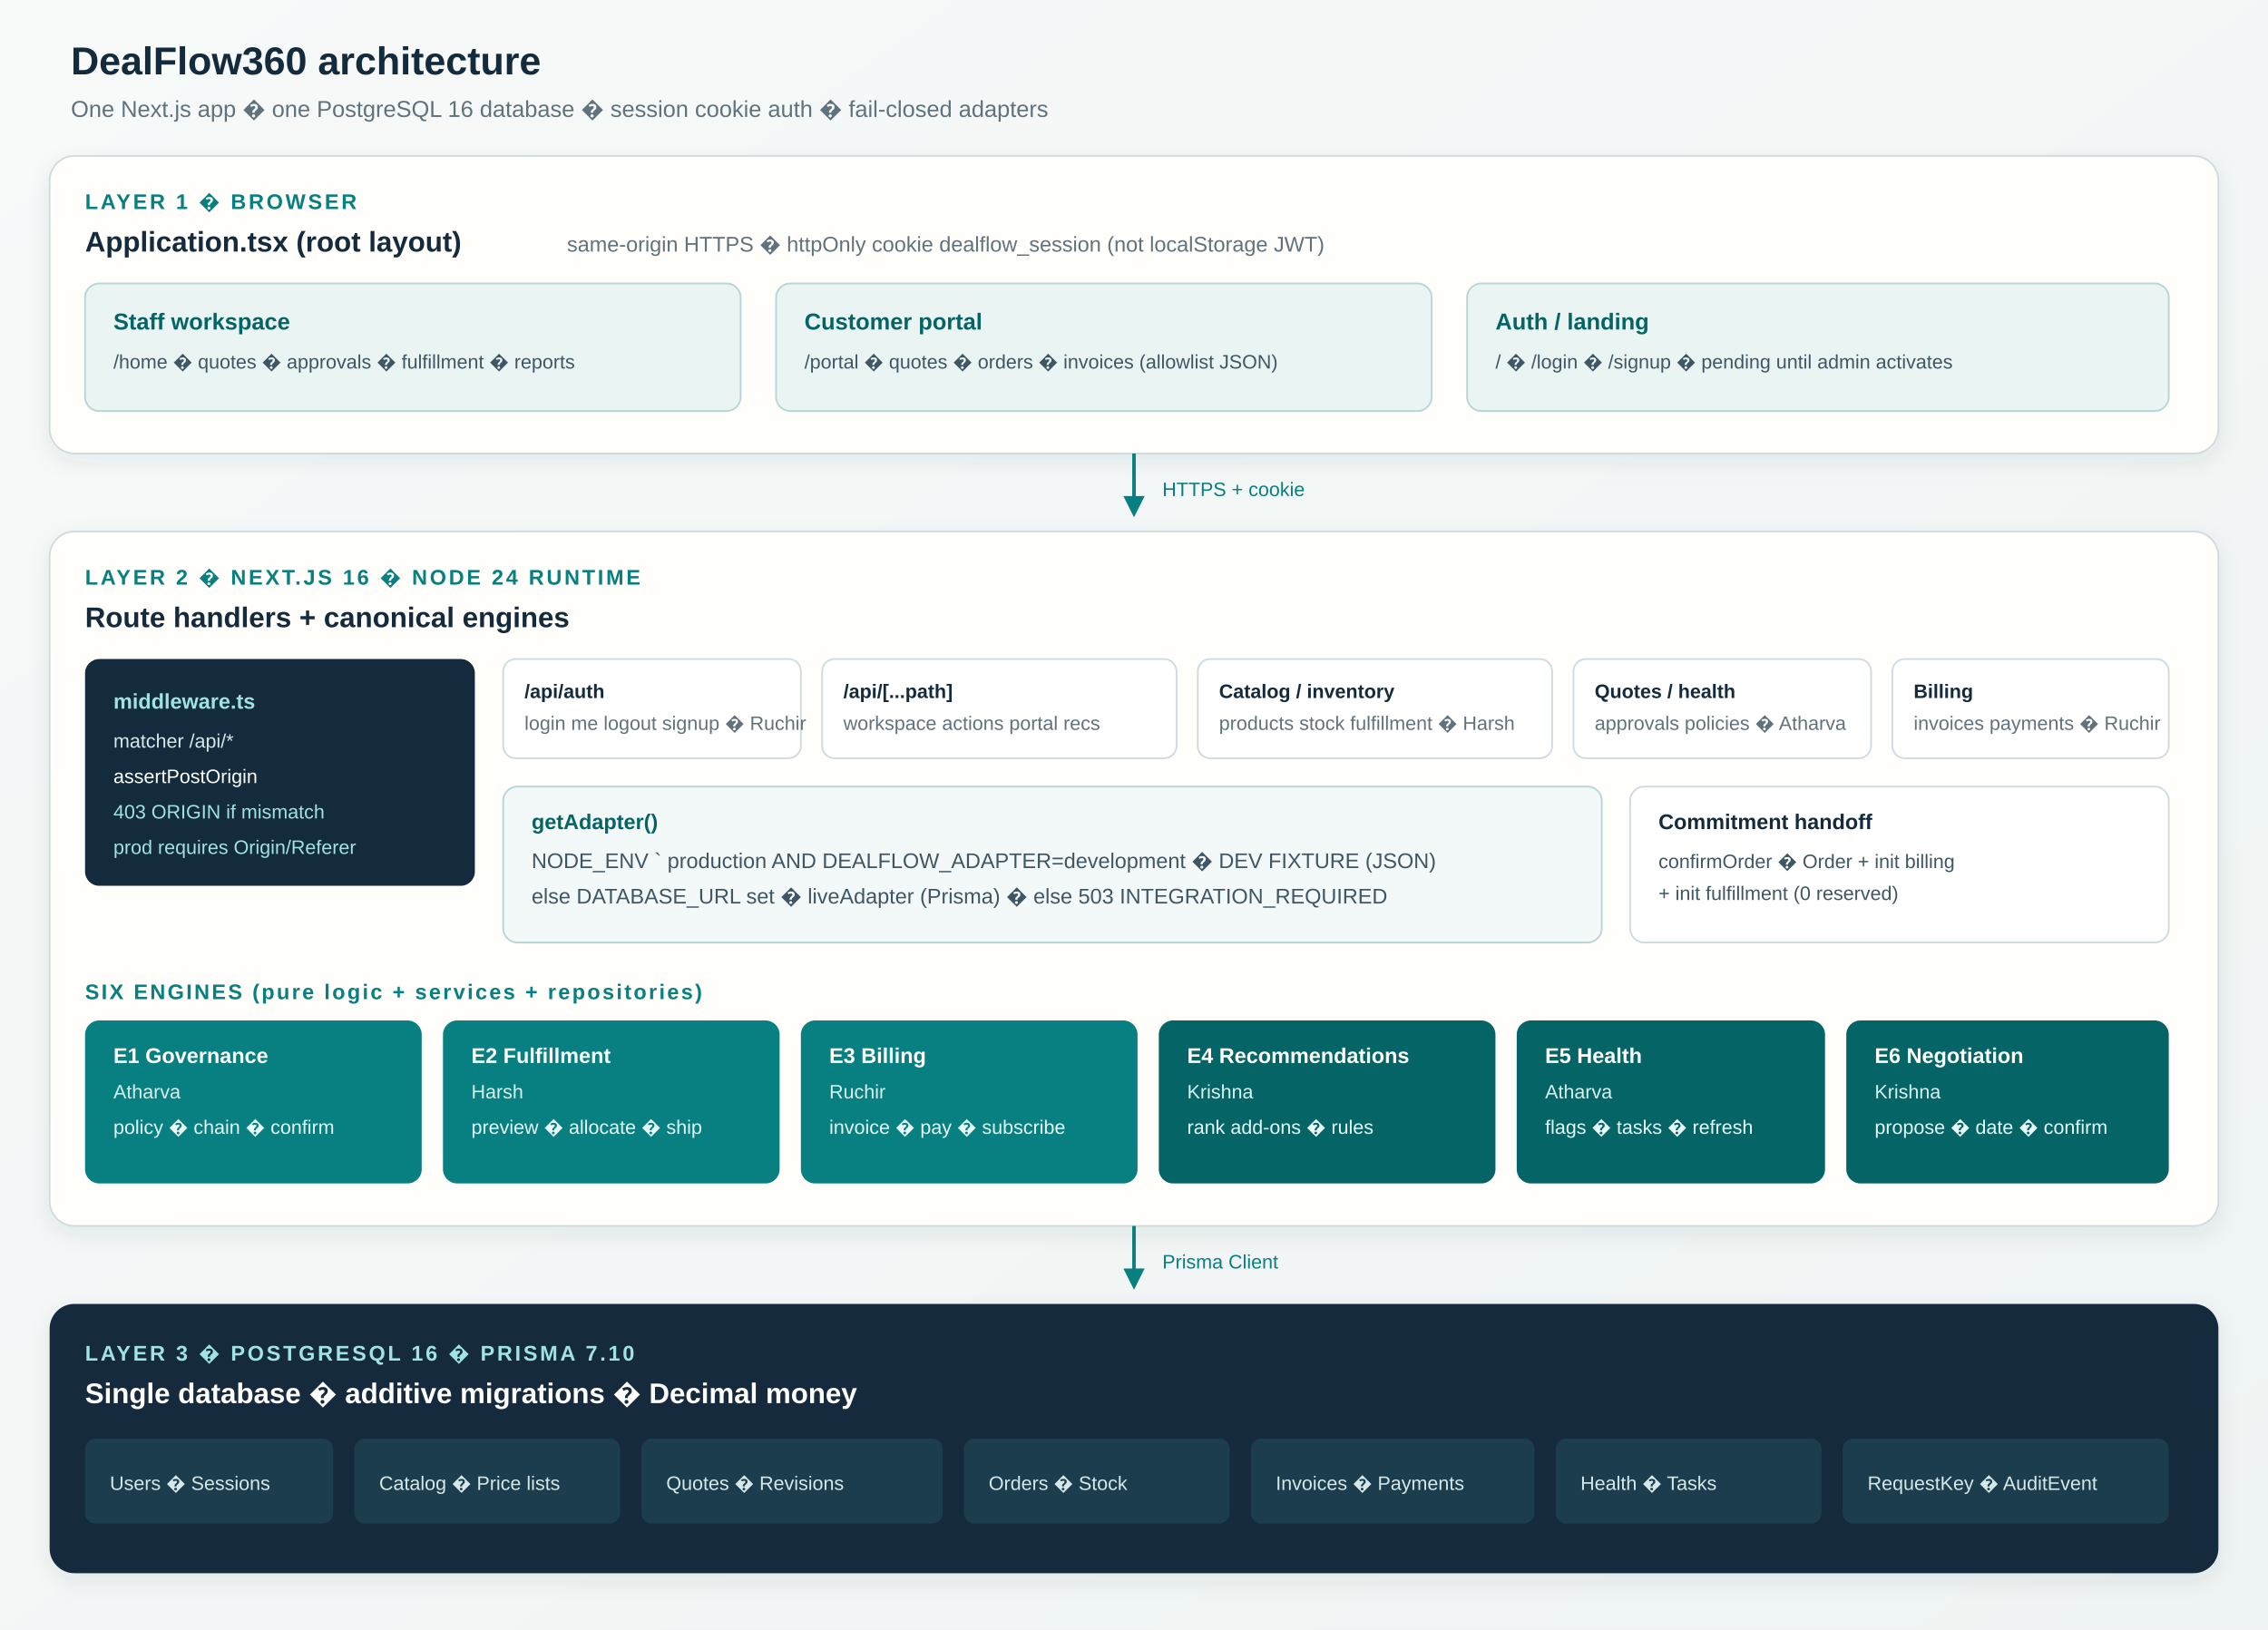
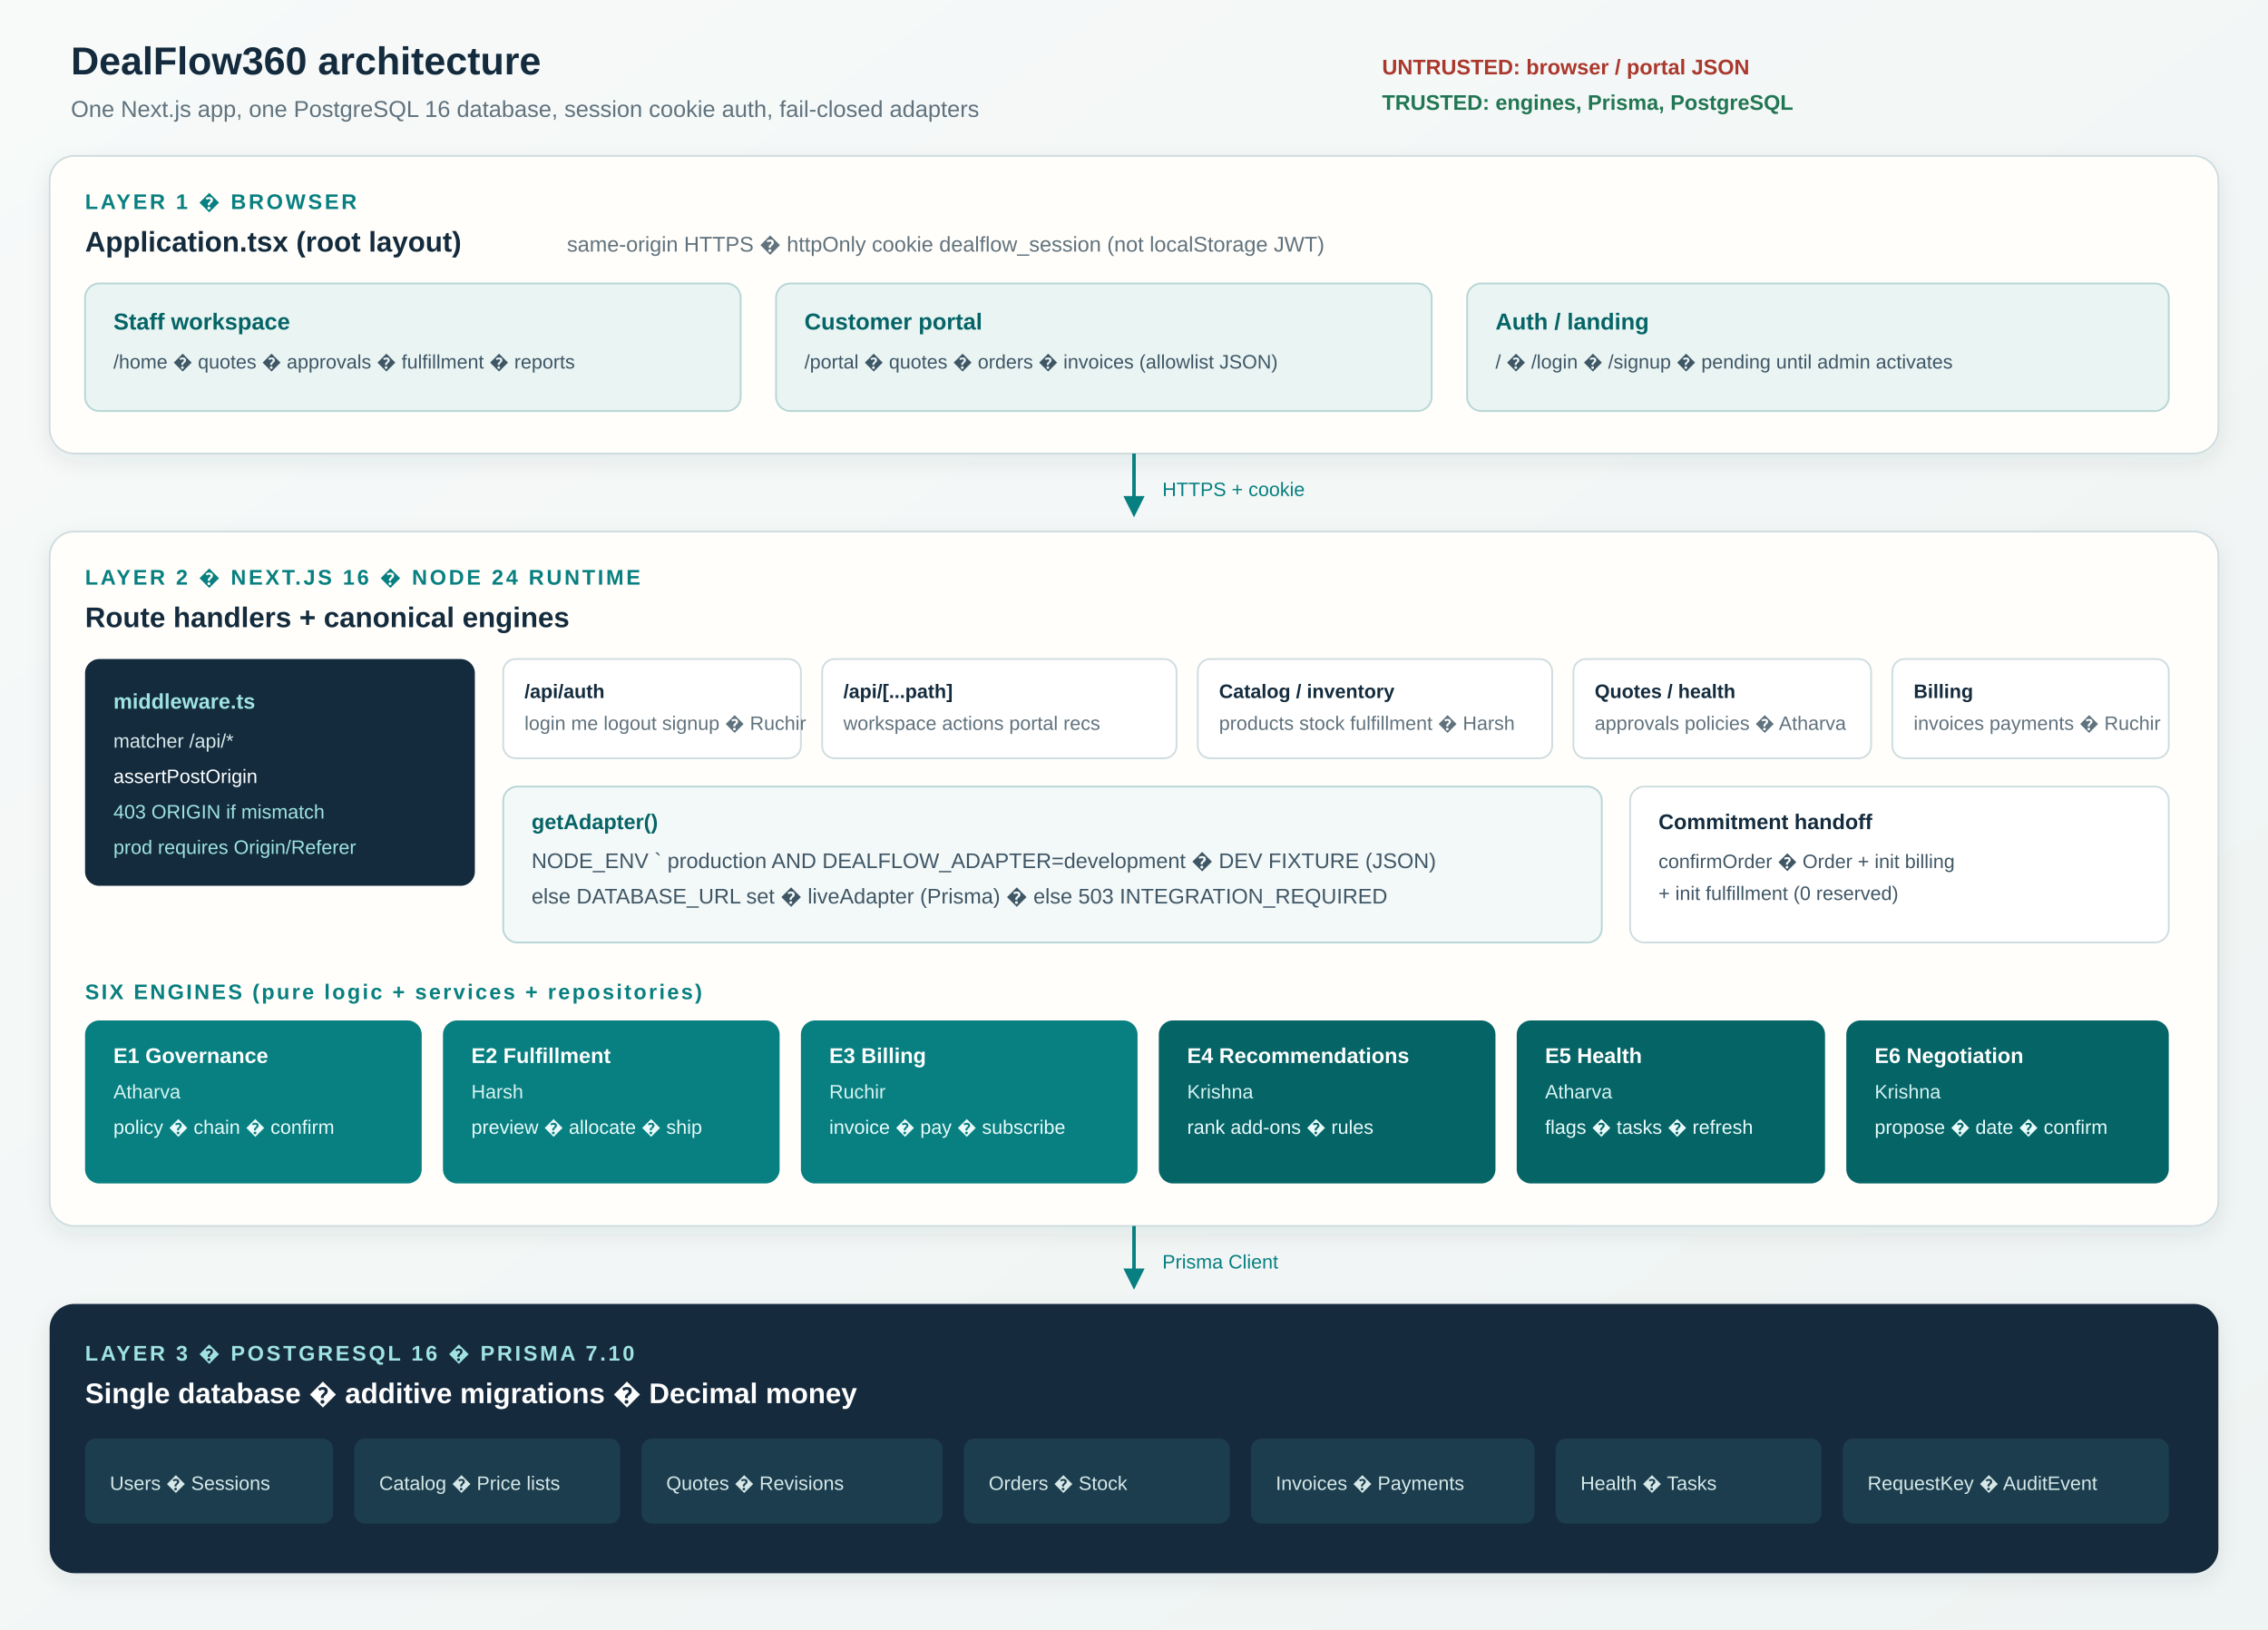
<svg xmlns="http://www.w3.org/2000/svg" viewBox="0 0 1280 920" role="img" aria-labelledby="title desc">
  <defs>
    <linearGradient id="bg" x1="0" y1="0" x2="1" y2="1">
      <stop offset="0" stop-color="#f7faf9" />
      <stop offset="1" stop-color="#eef3f3" />
    </linearGradient>
    <filter id="s" x="-4%" y="-6%" width="108%" height="118%">
      <feDropShadow dx="0" dy="4" stdDeviation="6" flood-color="#183e46" flood-opacity=".08" />
    </filter>
  </defs>
  <rect width="1280" height="920" fill="url(#bg)" />
  <text x="40" y="42" font-family="Arial, Helvetica, sans-serif" font-size="22" font-weight="700" fill="#132b3d">DealFlow360 architecture</text>
-   <text x="40" y="66" font-family="Arial, Helvetica, sans-serif" font-size="13" fill="#60727d">One Next.js app � one PostgreSQL 16 database � session cookie auth � fail-closed adapters</text>
+   <text x="40" y="66" font-family="Arial, Helvetica, sans-serif" font-size="13" fill="#60727d">One Next.js app, one PostgreSQL 16 database, session cookie auth, fail-closed adapters</text>
+   <text x="780" y="42" font-family="Arial, Helvetica, sans-serif" font-size="12" font-weight="700" fill="#aa382d">UNTRUSTED: browser / portal JSON</text>
+   <text x="780" y="62" font-family="Arial, Helvetica, sans-serif" font-size="12" font-weight="700" fill="#217653">TRUSTED: engines, Prisma, PostgreSQL</text>
  <rect x="28" y="88" width="1224" height="168" rx="14" fill="#fffefa" stroke="#cfdcdf" filter="url(#s)" />
  <text x="48" y="118" font-family="Arial, Helvetica, sans-serif" font-size="12" font-weight="700" letter-spacing="1.4" fill="#087f80">LAYER 1 � BROWSER</text>
  <text x="48" y="142" font-family="Arial, Helvetica, sans-serif" font-size="16" font-weight="700" fill="#132b3d">Application.tsx (root layout)</text>
  <text x="320" y="142" font-family="Arial, Helvetica, sans-serif" font-size="12" fill="#60727d">same-origin HTTPS � httpOnly cookie dealflow_session (not localStorage JWT)</text>
  <g font-family="Arial, Helvetica, sans-serif">
    <rect x="48" y="160" width="370" height="72" rx="8" fill="#e9f4f3" stroke="#b7d6d5" />
    <text x="64" y="186" font-size="13" font-weight="700" fill="#056466">Staff workspace</text>
    <text x="64" y="208" font-size="11" fill="#3f5665">/home � quotes � approvals � fulfillment � reports</text>
    <rect x="438" y="160" width="370" height="72" rx="8" fill="#e9f4f3" stroke="#b7d6d5" />
    <text x="454" y="186" font-size="13" font-weight="700" fill="#056466">Customer portal</text>
    <text x="454" y="208" font-size="11" fill="#3f5665">/portal � quotes � orders � invoices (allowlist JSON)</text>
    <rect x="828" y="160" width="396" height="72" rx="8" fill="#e9f4f3" stroke="#b7d6d5" />
    <text x="844" y="186" font-size="13" font-weight="700" fill="#056466">Auth / landing</text>
    <text x="844" y="208" font-size="11" fill="#3f5665">/ � /login � /signup � pending until admin activates</text>
  </g>
  <path d="M640 256 v28" stroke="#087f80" stroke-width="2" />
  <polygon points="640,292 634,280 646,280" fill="#087f80" />
  <text x="656" y="280" font-family="Arial, Helvetica, sans-serif" font-size="11" fill="#087f80">HTTPS + cookie</text>
  <rect x="28" y="300" width="1224" height="392" rx="14" fill="#fffefa" stroke="#cfdcdf" filter="url(#s)" />
  <text x="48" y="330" font-family="Arial, Helvetica, sans-serif" font-size="12" font-weight="700" letter-spacing="1.4" fill="#087f80">LAYER 2 � NEXT.JS 16 � NODE 24 RUNTIME</text>
  <text x="48" y="354" font-family="Arial, Helvetica, sans-serif" font-size="16" font-weight="700" fill="#132b3d">Route handlers + canonical engines</text>
  <rect x="48" y="372" width="220" height="128" rx="8" fill="#132b3d" />
  <text x="64" y="400" font-family="Arial, Helvetica, sans-serif" font-size="12" font-weight="700" fill="#9fe3e2">middleware.ts</text>
  <text x="64" y="422" font-family="Arial, Helvetica, sans-serif" font-size="11" fill="#d6e8e8">matcher /api/*</text>
  <text x="64" y="442" font-family="Arial, Helvetica, sans-serif" font-size="11" fill="#ffffff">assertPostOrigin</text>
  <text x="64" y="462" font-family="Arial, Helvetica, sans-serif" font-size="11" fill="#9fe3e2">403 ORIGIN if mismatch</text>
  <text x="64" y="482" font-family="Arial, Helvetica, sans-serif" font-size="11" fill="#9fe3e2">prod requires Origin/Referer</text>
  <g font-family="Arial, Helvetica, sans-serif" font-size="11">
    <rect x="284" y="372" width="168" height="56" rx="7" fill="#fff" stroke="#cfdcdf" />
    <text x="296" y="394" font-weight="700" fill="#132b3d">/api/auth</text>
    <text x="296" y="412" fill="#60727d">login me logout signup � Ruchir</text>
    <rect x="464" y="372" width="200" height="56" rx="7" fill="#fff" stroke="#cfdcdf" />
    <text x="476" y="394" font-weight="700" fill="#132b3d">/api/[...path]</text>
    <text x="476" y="412" fill="#60727d">workspace actions portal recs</text>
    <rect x="676" y="372" width="200" height="56" rx="7" fill="#fff" stroke="#cfdcdf" />
    <text x="688" y="394" font-weight="700" fill="#132b3d">Catalog / inventory</text>
    <text x="688" y="412" fill="#60727d">products stock fulfillment � Harsh</text>
    <rect x="888" y="372" width="168" height="56" rx="7" fill="#fff" stroke="#cfdcdf" />
    <text x="900" y="394" font-weight="700" fill="#132b3d">Quotes / health</text>
    <text x="900" y="412" fill="#60727d">approvals policies � Atharva</text>
    <rect x="1068" y="372" width="156" height="56" rx="7" fill="#fff" stroke="#cfdcdf" />
    <text x="1080" y="394" font-weight="700" fill="#132b3d">Billing</text>
    <text x="1080" y="412" fill="#60727d">invoices payments � Ruchir</text>
  </g>
  <rect x="284" y="444" width="620" height="88" rx="8" fill="#f3f8f8" stroke="#b7d6d5" />
  <text x="300" y="468" font-family="Arial, Helvetica, sans-serif" font-size="12" font-weight="700" fill="#056466">getAdapter()</text>
  <text x="300" y="490" font-family="Arial, Helvetica, sans-serif" font-size="12" fill="#3f5665">NODE_ENV ` production AND DEALFLOW_ADAPTER=development � DEV FIXTURE (JSON)</text>
  <text x="300" y="510" font-family="Arial, Helvetica, sans-serif" font-size="12" fill="#3f5665">else DATABASE_URL set � liveAdapter (Prisma) � else 503 INTEGRATION_REQUIRED</text>
  <rect x="920" y="444" width="304" height="88" rx="8" fill="#fff" stroke="#cfdcdf" />
  <text x="936" y="468" font-family="Arial, Helvetica, sans-serif" font-size="12" font-weight="700" fill="#132b3d">Commitment handoff</text>
  <text x="936" y="490" font-family="Arial, Helvetica, sans-serif" font-size="11" fill="#3f5665">confirmOrder � Order + init billing</text>
  <text x="936" y="508" font-family="Arial, Helvetica, sans-serif" font-size="11" fill="#3f5665">+ init fulfillment (0 reserved)</text>
  <text x="48" y="564" font-family="Arial, Helvetica, sans-serif" font-size="12" font-weight="700" letter-spacing="1.2" fill="#087f80">SIX ENGINES (pure logic + services + repositories)</text>
  <g font-family="Arial, Helvetica, sans-serif">
    <rect x="48" y="576" width="190" height="92" rx="8" fill="#087f80" />
    <text x="64" y="600" font-size="12" font-weight="700" fill="#fff">E1 Governance</text>
    <text x="64" y="620" font-size="11" fill="#d6f3f2">Atharva</text>
    <text x="64" y="640" font-size="11" fill="#e8fafa">policy � chain � confirm</text>
    <rect x="250" y="576" width="190" height="92" rx="8" fill="#087f80" />
    <text x="266" y="600" font-size="12" font-weight="700" fill="#fff">E2 Fulfillment</text>
    <text x="266" y="620" font-size="11" fill="#d6f3f2">Harsh</text>
    <text x="266" y="640" font-size="11" fill="#e8fafa">preview � allocate � ship</text>
    <rect x="452" y="576" width="190" height="92" rx="8" fill="#087f80" />
    <text x="468" y="600" font-size="12" font-weight="700" fill="#fff">E3 Billing</text>
    <text x="468" y="620" font-size="11" fill="#d6f3f2">Ruchir</text>
    <text x="468" y="640" font-size="11" fill="#e8fafa">invoice � pay � subscribe</text>
    <rect x="654" y="576" width="190" height="92" rx="8" fill="#056466" />
    <text x="670" y="600" font-size="12" font-weight="700" fill="#fff">E4 Recommendations</text>
    <text x="670" y="620" font-size="11" fill="#d6f3f2">Krishna</text>
    <text x="670" y="640" font-size="11" fill="#e8fafa">rank add-ons � rules</text>
    <rect x="856" y="576" width="174" height="92" rx="8" fill="#056466" />
    <text x="872" y="600" font-size="12" font-weight="700" fill="#fff">E5 Health</text>
    <text x="872" y="620" font-size="11" fill="#d6f3f2">Atharva</text>
    <text x="872" y="640" font-size="11" fill="#e8fafa">flags � tasks � refresh</text>
    <rect x="1042" y="576" width="182" height="92" rx="8" fill="#056466" />
    <text x="1058" y="600" font-size="12" font-weight="700" fill="#fff">E6 Negotiation</text>
    <text x="1058" y="620" font-size="11" fill="#d6f3f2">Krishna</text>
    <text x="1058" y="640" font-size="11" fill="#e8fafa">propose � date � confirm</text>
  </g>
  <path d="M640 692 v28" stroke="#087f80" stroke-width="2" />
  <polygon points="640,728 634,716 646,716" fill="#087f80" />
  <text x="656" y="716" font-family="Arial, Helvetica, sans-serif" font-size="11" fill="#087f80">Prisma Client</text>
  <rect x="28" y="736" width="1224" height="152" rx="14" fill="#132b3d" filter="url(#s)" />
  <text x="48" y="768" font-family="Arial, Helvetica, sans-serif" font-size="12" font-weight="700" letter-spacing="1.4" fill="#9fe3e2">LAYER 3 � POSTGRESQL 16 � PRISMA 7.10</text>
  <text x="48" y="792" font-family="Arial, Helvetica, sans-serif" font-size="16" font-weight="700" fill="#ffffff">Single database � additive migrations � Decimal money</text>
  <g font-family="Arial, Helvetica, sans-serif" font-size="11" fill="#d6e8e8">
    <rect x="48" y="812" width="140" height="48" rx="6" fill="#1c3d4e" />
    <text x="62" y="841">Users � Sessions</text>
    <rect x="200" y="812" width="150" height="48" rx="6" fill="#1c3d4e" />
    <text x="214" y="841">Catalog � Price lists</text>
    <rect x="362" y="812" width="170" height="48" rx="6" fill="#1c3d4e" />
    <text x="376" y="841">Quotes � Revisions</text>
    <rect x="544" y="812" width="150" height="48" rx="6" fill="#1c3d4e" />
    <text x="558" y="841">Orders � Stock</text>
    <rect x="706" y="812" width="160" height="48" rx="6" fill="#1c3d4e" />
    <text x="720" y="841">Invoices � Payments</text>
    <rect x="878" y="812" width="150" height="48" rx="6" fill="#1c3d4e" />
    <text x="892" y="841">Health � Tasks</text>
    <rect x="1040" y="812" width="184" height="48" rx="6" fill="#1c3d4e" />
    <text x="1054" y="841">RequestKey � AuditEvent</text>
  </g>
</svg>
